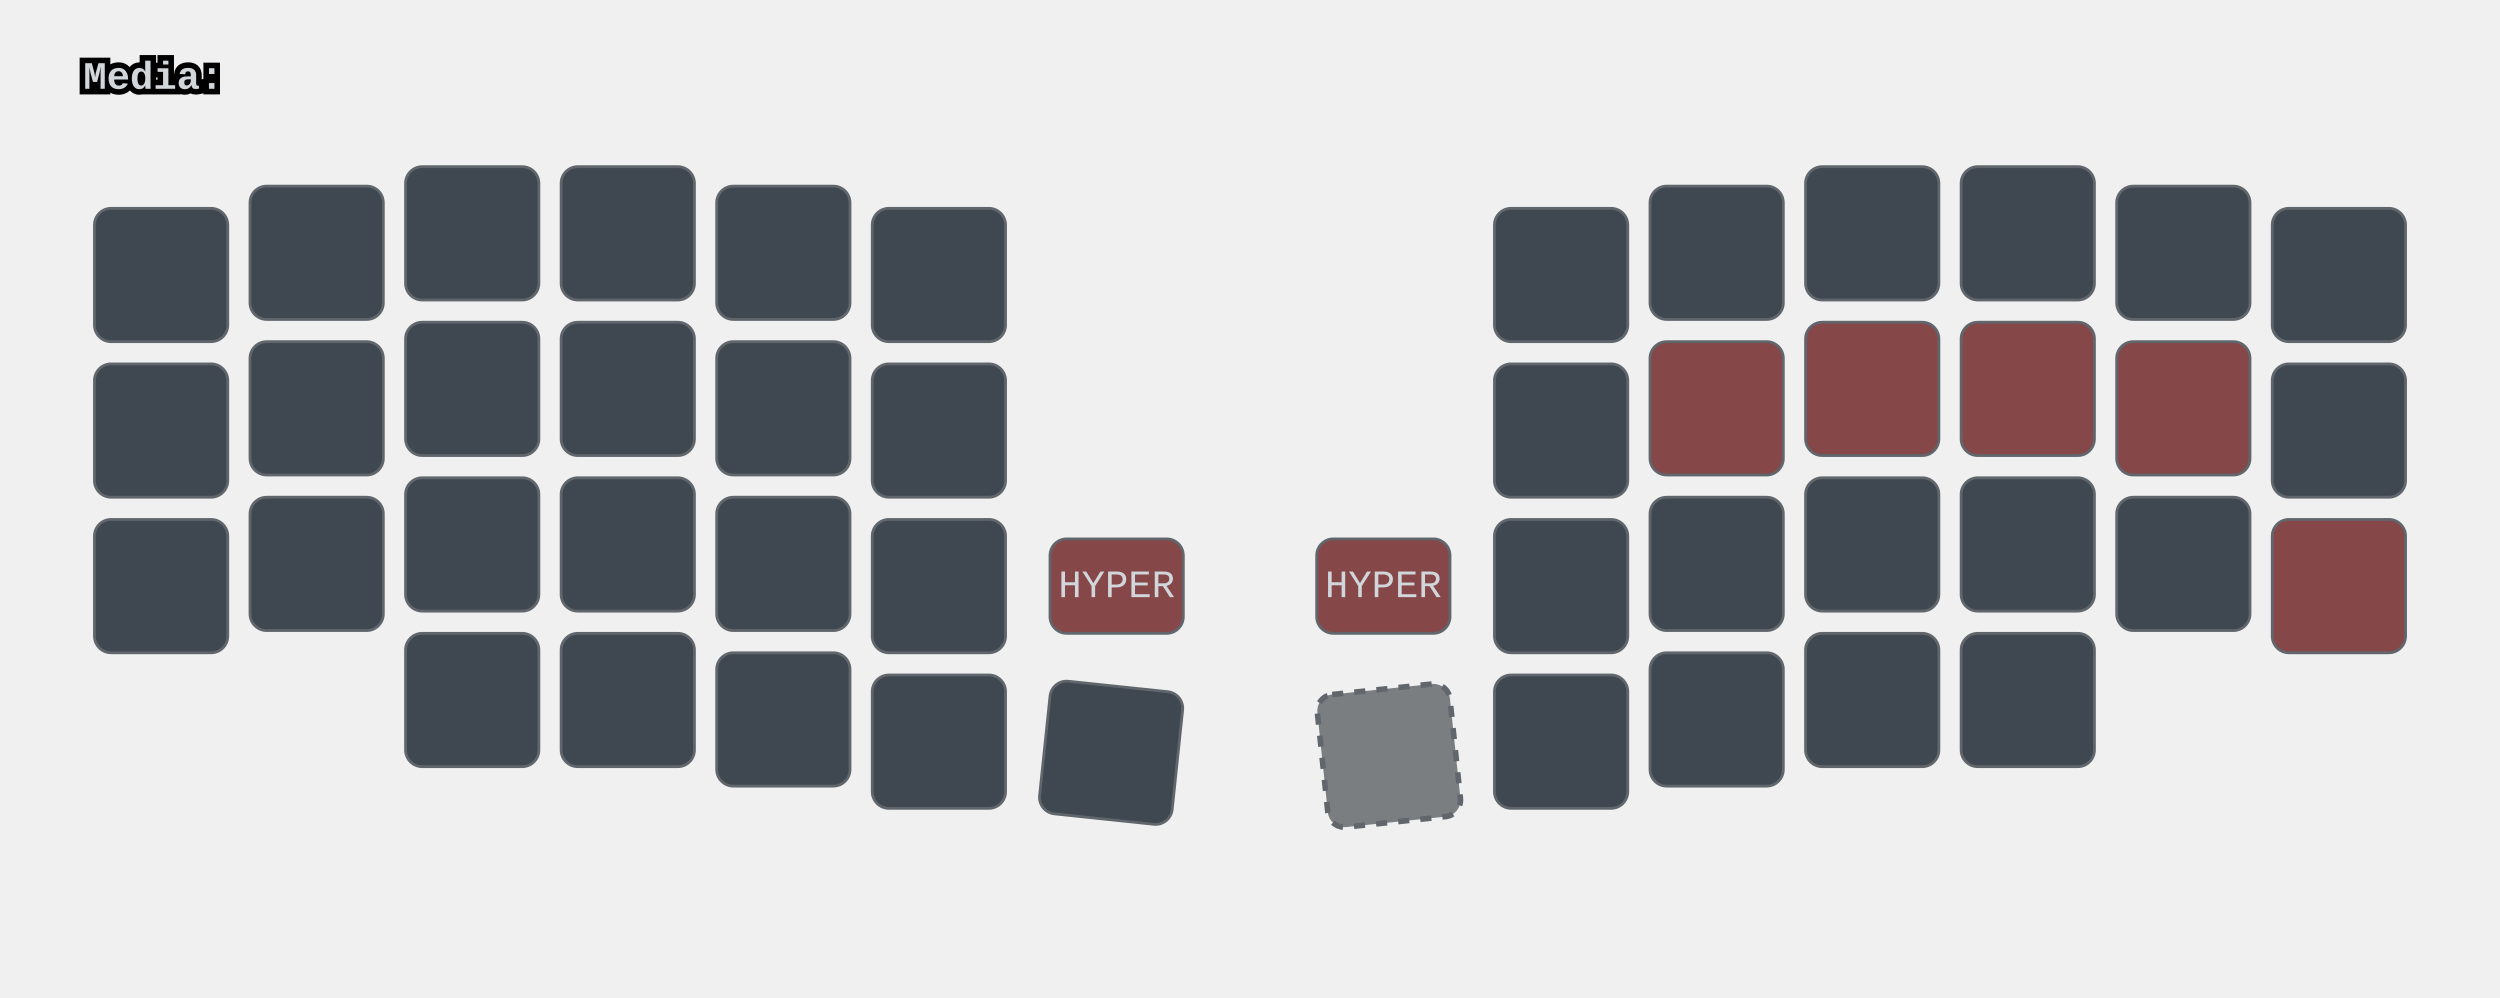
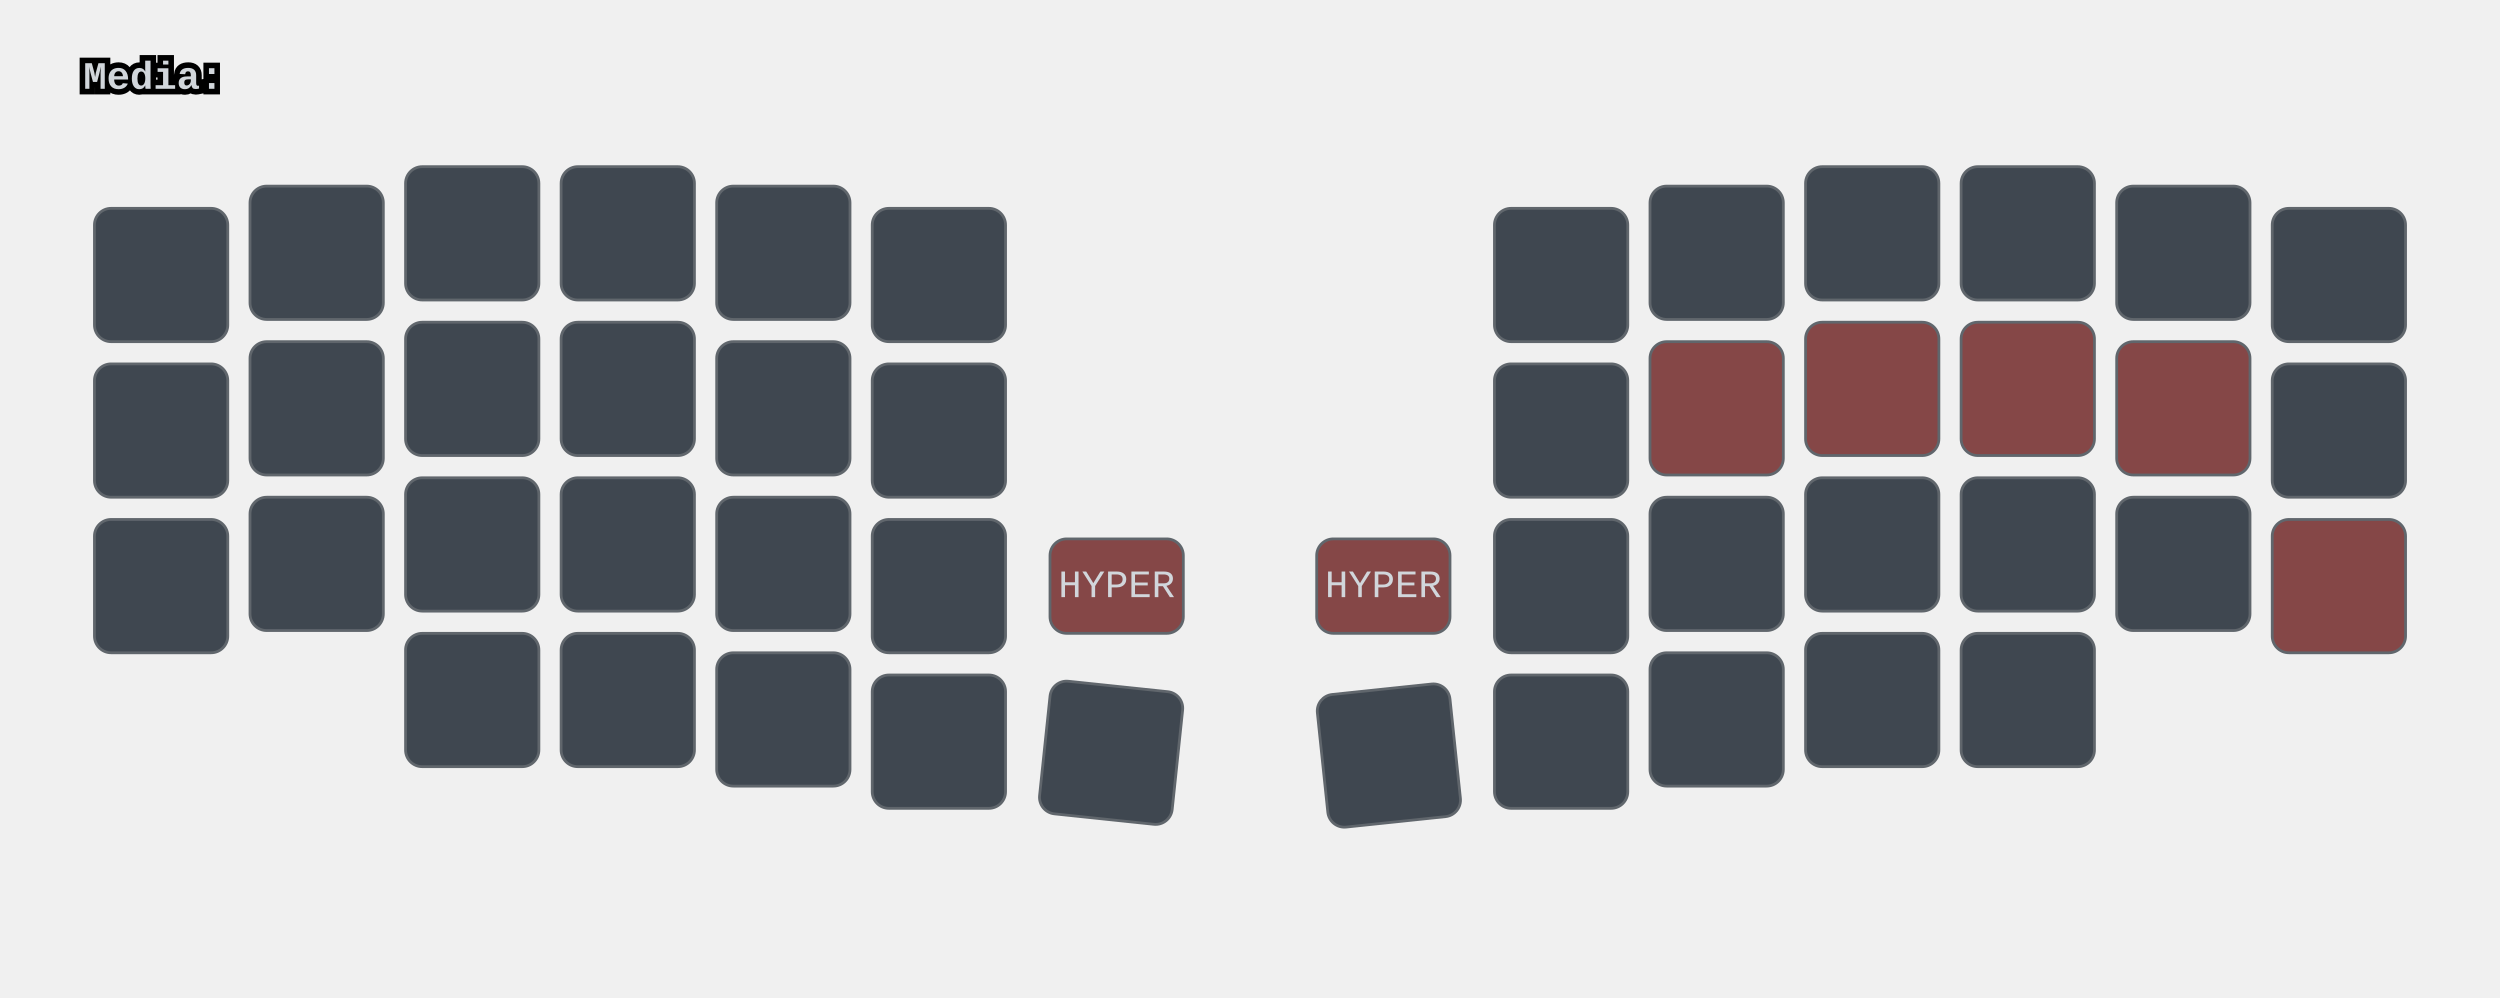
<svg xmlns="http://www.w3.org/2000/svg" xmlns:xlink="http://www.w3.org/1999/xlink" width="900" height="359" viewBox="0 0 900 359" class="keymap">
  <defs>/* start glyphs */
<svg id="mdi:apple-keyboard-caps">
      <svg id="mdi-apple-keyboard-caps" viewBox="0 0 24 24">
        <path d="M15,14V8H17.17L12,2.83L6.83,8H9V14H15M12,0L22,10H17V16H7V10H2L12,0M7,18H17V24H7V18M15,20H9V22H15V20Z" />
      </svg>
    </svg>
    <svg id="mdi:apple-keyboard-command">
      <svg id="mdi-apple-keyboard-command" viewBox="0 0 24 24">
        <path d="M6,2A4,4 0 0,1 10,6V8H14V6A4,4 0 0,1 18,2A4,4 0 0,1 22,6A4,4 0 0,1 18,10H16V14H18A4,4 0 0,1 22,18A4,4 0 0,1 18,22A4,4 0 0,1 14,18V16H10V18A4,4 0 0,1 6,22A4,4 0 0,1 2,18A4,4 0 0,1 6,14H8V10H6A4,4 0 0,1 2,6A4,4 0 0,1 6,2M16,18A2,2 0 0,0 18,20A2,2 0 0,0 20,18A2,2 0 0,0 18,16H16V18M14,10H10V14H14V10M6,16A2,2 0 0,0 4,18A2,2 0 0,0 6,20A2,2 0 0,0 8,18V16H6M8,6A2,2 0 0,0 6,4A2,2 0 0,0 4,6A2,2 0 0,0 6,8H8V6M18,8A2,2 0 0,0 20,6A2,2 0 0,0 18,4A2,2 0 0,0 16,6V8H18Z" />
      </svg>
    </svg>
    <svg id="mdi:apple-keyboard-control">
      <svg id="mdi-apple-keyboard-control" viewBox="0 0 24 24">
        <path d="M19.78,11.78L18.36,13.19L12,6.83L5.64,13.19L4.22,11.78L12,4L19.78,11.78Z" />
      </svg>
    </svg>
    <svg id="mdi:apple-keyboard-option">
      <svg id="mdi-apple-keyboard-option" viewBox="0 0 24 24">
        <path d="M3,4H9.11L16.15,18H21V20H14.88L7.84,6H3V4M14,4H21V6H14V4Z" />
      </svg>
    </svg>
    <svg id="mdi:apple-keyboard-shift">
      <svg id="mdi-apple-keyboard-shift" viewBox="0 0 24 24">
        <path d="M15,18V12H17.17L12,6.83L6.83,12H9V18H15M12,4L22,14H17V20H7V14H2L12,4Z" />
      </svg>
    </svg>
    <svg id="mdi:backspace">
      <svg id="mdi-backspace" viewBox="0 0 24 24">
        <path d="M22,3H7C6.31,3 5.77,3.35 5.41,3.88L0,12L5.41,20.11C5.77,20.64 6.31,21 7,21H22A2,2 0 0,0 24,19V5A2,2 0 0,0 22,3M19,15.59L17.59,17L14,13.41L10.41,17L9,15.59L12.59,12L9,8.41L10.41,7L14,10.59L17.59,7L19,8.41L15.41,12" />
      </svg>
    </svg>
    <svg id="mdi:backspace-reverse">
      <svg id="mdi-backspace-reverse" viewBox="0 0 24 24">
        <path d="M2,21H17C17.7,21 18.2,20.6 18.6,20.1L24,12L18.6,3.9C18.2,3.4 17.7,3 17,3H2A2,2 0 0,0 0,5V19A2,2 0 0,0 2,21M5,8.4L6.4,7L10,10.6L13.6,7L15,8.4L11.4,12L15,15.6L13.6,17L10,13.4L6.4,17L5,15.6L8.6,12" />
      </svg>
    </svg>
    <svg id="mdi:bluetooth-connect">
      <svg id="mdi-bluetooth-connect" viewBox="0 0 24 24">
        <path d="M19,10L17,12L19,14L21,12M14.88,16.29L13,18.17V14.41M13,5.83L14.88,7.71L13,9.58M17.71,7.71L12,2H11V9.58L6.41,5L5,6.41L10.59,12L5,17.58L6.41,19L11,14.41V22H12L17.71,16.29L13.41,12M7,12L5,10L3,12L5,14L7,12Z" />
      </svg>
    </svg>
    <svg id="mdi:bluetooth-off">
      <svg id="mdi-bluetooth-off" viewBox="0 0 24 24">
        <path d="M13,5.83L14.88,7.71L13.28,9.31L14.69,10.72L17.71,7.7L12,2H11V7.03L13,9.03M5.41,4L4,5.41L10.59,12L5,17.59L6.41,19L11,14.41V22H12L16.29,17.71L18.59,20L20,18.59M13,18.17V14.41L14.88,16.29" />
      </svg>
    </svg>
    <svg id="mdi:brightness-5">
      <svg id="mdi-brightness-5" viewBox="0 0 24 24">
        <path d="M12,18A6,6 0 0,1 6,12A6,6 0 0,1 12,6A6,6 0 0,1 18,12A6,6 0 0,1 12,18M20,15.31L23.31,12L20,8.69V4H15.31L12,0.69L8.69,4H4V8.69L0.69,12L4,15.31V20H8.69L12,23.31L15.31,20H20V15.31Z" />
      </svg>
    </svg>
    <svg id="mdi:brightness-7">
      <svg id="mdi-brightness-7" viewBox="0 0 24 24">
        <path d="M12,8A4,4 0 0,0 8,12A4,4 0 0,0 12,16A4,4 0 0,0 16,12A4,4 0 0,0 12,8M12,18A6,6 0 0,1 6,12A6,6 0 0,1 12,6A6,6 0 0,1 18,12A6,6 0 0,1 12,18M20,8.69V4H15.31L12,0.69L8.69,4H4V8.69L0.69,12L4,15.31V20H8.69L12,23.31L15.31,20H20V15.31L23.31,12L20,8.69Z" />
      </svg>
    </svg>
    <svg id="mdi:code-block-tags">
      <svg id="mdi-code-block-tags" viewBox="0 0 24 24">
        <path d="M5.59 3.41L7 4.82L3.82 8L7 11.18L5.59 12.6L1 8L5.59 3.41M11.41 3.41L16 8L11.41 12.6L10 11.18L13.18 8L10 4.82L11.41 3.41M22 6V18C22 19.11 21.11 20 20 20H4C2.9 20 2 19.11 2 18V14H4V18H20V6H17.03V4H20C21.11 4 22 4.89 22 6Z" />
      </svg>
    </svg>
    <svg id="mdi:content-copy">
      <svg id="mdi-content-copy" viewBox="0 0 24 24">
        <path d="M19,21H8V7H19M19,5H8A2,2 0 0,0 6,7V21A2,2 0 0,0 8,23H19A2,2 0 0,0 21,21V7A2,2 0 0,0 19,5M16,1H4A2,2 0 0,0 2,3V17H4V3H16V1Z" />
      </svg>
    </svg>
    <svg id="mdi:content-cut">
      <svg id="mdi-content-cut" viewBox="0 0 24 24">
        <path d="M19,3L13,9L15,11L22,4V3M12,12.5A0.5,0.5 0 0,1 11.5,12A0.5,0.5 0 0,1 12,11.5A0.5,0.5 0 0,1 12.5,12A0.5,0.5 0 0,1 12,12.5M6,20A2,2 0 0,1 4,18C4,16.89 4.9,16 6,16A2,2 0 0,1 8,18C8,19.11 7.1,20 6,20M6,8A2,2 0 0,1 4,6C4,4.89 4.9,4 6,4A2,2 0 0,1 8,6C8,7.11 7.1,8 6,8M9.64,7.64C9.87,7.14 10,6.59 10,6A4,4 0 0,0 6,2A4,4 0 0,0 2,6A4,4 0 0,0 6,10C6.59,10 7.14,9.87 7.64,9.64L10,12L7.64,14.36C7.14,14.13 6.59,14 6,14A4,4 0 0,0 2,18A4,4 0 0,0 6,22A4,4 0 0,0 10,18C10,17.41 9.87,16.86 9.64,16.36L12,14L19,21H22V20L9.64,7.64Z" />
      </svg>
    </svg>
    <svg id="mdi:content-paste">
      <svg id="mdi-content-paste" viewBox="0 0 24 24">
        <path d="M19,20H5V4H7V7H17V4H19M12,2A1,1 0 0,1 13,3A1,1 0 0,1 12,4A1,1 0 0,1 11,3A1,1 0 0,1 12,2M19,2H14.82C14.4,0.84 13.3,0 12,0C10.7,0 9.6,0.84 9.18,2H5A2,2 0 0,0 3,4V20A2,2 0 0,0 5,22H19A2,2 0 0,0 21,20V4A2,2 0 0,0 19,2Z" />
      </svg>
    </svg>
    <svg id="mdi:dock-window">
      <svg id="mdi-dock-window" viewBox="0 0 24 24">
        <path d="M18 18V20H4A2 2 0 0 1 2 18V8H4V18M22 6V14A2 2 0 0 1 20 16H8A2 2 0 0 1 6 14V6A2 2 0 0 1 8 4H20A2 2 0 0 1 22 6M20 6H8V14H20Z" />
      </svg>
    </svg>
    <svg id="mdi:folder-search-outline">
      <svg id="mdi-folder-search-outline" viewBox="0 0 24 24">
        <path d="M16.5,12C19,12 21,14 21,16.5C21,17.38 20.75,18.21 20.31,18.9L23.39,22L22,23.39L18.88,20.32C18.19,20.75 17.37,21 16.5,21C14,21 12,19 12,16.5C12,14 14,12 16.5,12M16.5,14A2.5,2.5 0 0,0 14,16.5A2.5,2.5 0 0,0 16.5,19A2.5,2.5 0 0,0 19,16.5A2.5,2.5 0 0,0 16.5,14M19,8H3V18H10.17C10.34,18.72 10.63,19.39 11,20H3C1.89,20 1,19.1 1,18V6C1,4.89 1.89,4 3,4H9L11,6H19A2,2 0 0,1 21,8V11.81C20.42,11.26 19.75,10.81 19,10.5V8Z" />
      </svg>
    </svg>
    <svg id="mdi:format-letter-ends-with">
      <svg id="mdi-format-letter-ends-with" viewBox="0 0 24 24">
        <path d="M11.14 4L6.43 16H8.36L9.32 13.43H14.67L15.64 16H17.57L12.86 4M12 6.29L14.03 11.71H9.96M20 14V18H2V20H22V14Z" />
      </svg>
    </svg>
    <svg id="mdi:format-letter-starts-with">
      <svg id="mdi-format-letter-starts-with" viewBox="0 0 24 24">
        <path d="M11.14 4L6.43 16H8.36L9.32 13.43H14.67L15.64 16H17.57L12.86 4M12 6.29L14.03 11.71H9.96M4 18V15H2V20H22V18Z" />
      </svg>
    </svg>
    <svg id="mdi:format-pilcrow-arrow-left">
      <svg id="mdi-format-pilcrow-arrow-left" viewBox="0 0 24 24">
        <path d="M8,17V14L4,18L8,22V19H20V17M10,10V15H12V4H14V15H16V4H18V2H10A4,4 0 0,0 6,6A4,4 0 0,0 10,10Z" />
      </svg>
    </svg>
    <svg id="mdi:format-pilcrow-arrow-right">
      <svg id="mdi-format-pilcrow-arrow-right" viewBox="0 0 24 24">
        <path d="M21,18L17,14V17H5V19H17V22M9,10V15H11V4H13V15H15V4H17V2H9A4,4 0 0,0 5,6A4,4 0 0,0 9,10Z" />
      </svg>
    </svg>
    <svg id="mdi:keyboard-return">
      <svg id="mdi-keyboard-return" viewBox="0 0 24 24">
        <path d="M19,7V11H5.83L9.41,7.41L8,6L2,12L8,18L9.41,16.58L5.83,13H21V7H19Z" />
      </svg>
    </svg>
    <svg id="mdi:keyboard-space">
      <svg id="mdi-keyboard-space" viewBox="0 0 24 24">
        <path d="M3 15H5V19H19V15H21V19C21 20.1 20.1 21 19 21H5C3.9 21 3 20.1 3 19V15Z" />
      </svg>
    </svg>
    <svg id="mdi:keyboard-tab">
      <svg id="mdi-keyboard-tab" viewBox="0 0 24 24">
        <path d="M20,18H22V6H20M11.59,7.41L15.17,11H1V13H15.17L11.59,16.58L13,18L19,12L13,6L11.59,7.41Z" />
      </svg>
    </svg>
    <svg id="mdi:keyboard-variant">
      <svg id="mdi-keyboard-variant" viewBox="0 0 24 24">
        <path d="M6,16H18V18H6V16M6,13V15H2V13H6M7,15V13H10V15H7M11,15V13H13V15H11M14,15V13H17V15H14M18,15V13H22V15H18M2,10H5V12H2V10M19,12V10H22V12H19M18,12H16V10H18V12M8,12H6V10H8V12M12,12H9V10H12V12M15,12H13V10H15V12M2,9V7H4V9H2M5,9V7H7V9H5M8,9V7H10V9H8M11,9V7H13V9H11M14,9V7H16V9H14M17,9V7H22V9H17Z" />
      </svg>
    </svg>
    <svg id="mdi:lightbulb-off-outline">
      <svg id="mdi-lightbulb-off-outline" viewBox="0 0 24 24">
        <path d="M12,2C9.76,2 7.78,3.05 6.5,4.68L7.93,6.11C8.84,4.84 10.32,4 12,4A5,5 0 0,1 17,9C17,10.68 16.16,12.16 14.89,13.06L16.31,14.5C17.94,13.21 19,11.24 19,9A7,7 0 0,0 12,2M3.28,4L2,5.27L5.04,8.3C5,8.53 5,8.76 5,9C5,11.38 6.19,13.47 8,14.74V17A1,1 0 0,0 9,18H14.73L18.73,22L20,20.72L3.28,4M7.23,10.5L12.73,16H10V13.58C8.68,13 7.66,11.88 7.23,10.5M9,20V21A1,1 0 0,0 10,22H14A1,1 0 0,0 15,21V20H9Z" />
      </svg>
    </svg>
    <svg id="mdi:lightbulb-on-20">
      <svg id="mdi-lightbulb-on-20" viewBox="0 0 24 24">
        <path d="M1 11H4V13H1V11M4.9 3.5L3.5 4.9L5.6 7L7 5.6L4.9 3.5M13 1H11V4H13V1M20 11V13H23V11H20M10 22C10 22.6 10.4 23 11 23H13C13.6 23 14 22.6 14 22V21H10V22M19.1 3.5L17 5.6L18.4 7L20.5 4.9L19.1 3.5M18 12C18 14.2 16.8 16.2 15 17.2V19C15 19.6 14.6 20 14 20H10C9.4 20 9 19.6 9 19V17.2C7.2 16.2 6 14.2 6 12C6 8.7 8.7 6 12 6S18 8.7 18 12M16 12C16 9.79 14.21 8 12 8S8 9.79 8 12 9.79 16 12 16 16 14.21 16 12Z" />
      </svg>
    </svg>
    <svg id="mdi:lightbulb-on-90">
      <svg id="mdi-lightbulb-on-90" viewBox="0 0 24 24">
        <path d="M7 5.6L5.6 7L3.5 4.9L4.9 3.5L7 5.6M10 22C10 22.6 10.4 23 11 23H13C13.6 23 14 22.6 14 22V21H10V22M1 13H4V11H1V13M13 1H11V4H13V1M20 11V13H23V11H20M19.1 3.5L17 5.6L18.4 7L20.5 4.9L19.1 3.5M18 12C18 14.2 16.8 16.2 15 17.2V19C15 19.6 14.6 20 14 20H10C9.4 20 9 19.6 9 19V17.2C7.2 16.2 6 14.2 6 12C6 8.7 8.7 6 12 6S18 8.7 18 12M12 8C11 8 10.09 8.38 9.39 9H14.61C13.91 8.38 13 8 12 8Z" />
      </svg>
    </svg>
    <svg id="mdi:lock-outline">
      <svg id="mdi-lock-outline" viewBox="0 0 24 24">
        <path d="M12,17C10.89,17 10,16.1 10,15C10,13.89 10.89,13 12,13A2,2 0 0,1 14,15A2,2 0 0,1 12,17M18,20V10H6V20H18M18,8A2,2 0 0,1 20,10V20A2,2 0 0,1 18,22H6C4.89,22 4,21.1 4,20V10C4,8.89 4.89,8 6,8H7V6A5,5 0 0,1 12,1A5,5 0 0,1 17,6V8H18M12,3A3,3 0 0,0 9,6V8H15V6A3,3 0 0,0 12,3Z" />
      </svg>
    </svg>
    <svg id="mdi:mouse">
      <svg id="mdi-mouse" viewBox="0 0 24 24">
        <path d="M11,1.07C7.05,1.56 4,4.92 4,9H11M4,15A8,8 0 0,0 12,23A8,8 0 0,0 20,15V11H4M13,1.07V9H20C20,4.92 16.94,1.56 13,1.07Z" />
      </svg>
    </svg>
    <svg id="mdi:mouse-left-click-outline">
      <svg id="mdi-mouse-left-click-outline" viewBox="0 0 24 24">
        <path d="M13 9V1.07C13.7 1.16 14.37 1.33 15 1.59C17.33 2.53 19.11 4.53 19.75 7C19.91 7.64 20 8.31 20 9H13M17.66 7C17.18 5.65 16.23 4.5 15 3.81V7H17.66M6 15V13H18V15C18 16.59 17.37 18.12 16.24 19.24C15.12 20.37 13.59 21 12 21C10.41 21 8.88 20.37 7.76 19.24C6.63 18.12 6 16.59 6 15M4 15C4 17.12 4.84 19.16 6.34 20.66C7.84 22.16 9.88 23 12 23C14.12 23 16.16 22.16 17.66 20.66C19.16 19.16 20 17.12 20 15V11H4V15M11 9V1.07C7.06 1.56 4 4.92 4 9H11Z" />
      </svg>
    </svg>
    <svg id="mdi:mouse-right-click-outline">
      <svg id="mdi-mouse-right-click-outline" viewBox="0 0 24 24">
        <path d="M13 9V1.07C16.94 1.56 20 4.92 20 9H13M11 9V1.07C10.3 1.16 9.63 1.33 9 1.59C6.67 2.53 4.89 4.53 4.25 7C4.09 7.64 4 8.31 4 9H11M6.34 7C6.82 5.65 7.78 4.5 9 3.81V7H6.34M6 15V13H18V15C18 16.59 17.37 18.12 16.24 19.24C15.12 20.37 13.59 21 12 21C10.41 21 8.88 20.37 7.76 19.24C6.63 18.12 6 16.59 6 15M4 15C4 17.12 4.84 19.16 6.34 20.66C7.84 22.16 9.88 23 12 23C14.12 23 16.16 22.16 17.66 20.66C19.16 19.16 20 17.12 20 15V11H4V15Z" />
      </svg>
    </svg>
    <svg id="mdi:numeric-1-box-multiple-outline">
      <svg id="mdi-numeric-1-box-multiple-outline" viewBox="0 0 24 24">
        <path d="M21,17H7V3H21M21,1H7A2,2 0 0,0 5,3V17A2,2 0 0,0 7,19H21A2,2 0 0,0 23,17V3A2,2 0 0,0 21,1M14,15H16V5H12V7H14M3,5H1V21A2,2 0 0,0 3,23H19V21H3V5Z" />
      </svg>
    </svg>
    <svg id="mdi:numeric-2-box-multiple-outline">
      <svg id="mdi-numeric-2-box-multiple-outline" viewBox="0 0 24 24">
        <path d="M17,13H13V11H15A2,2 0 0,0 17,9V7C17,5.89 16.1,5 15,5H11V7H15V9H13A2,2 0 0,0 11,11V15H17M21,17H7V3H21M21,1H7A2,2 0 0,0 5,3V17A2,2 0 0,0 7,19H21A2,2 0 0,0 23,17V3A2,2 0 0,0 21,1M3,5H1V21A2,2 0 0,0 3,23H19V21H3V5Z" />
      </svg>
    </svg>
    <svg id="mdi:numeric-3-box-multiple-outline">
      <svg id="mdi-numeric-3-box-multiple-outline" viewBox="0 0 24 24">
        <path d="M17,13V11.5A1.5,1.5 0 0,0 15.5,10A1.5,1.5 0 0,0 17,8.5V7C17,5.89 16.1,5 15,5H11V7H15V9H13V11H15V13H11V15H15A2,2 0 0,0 17,13M3,5H1V21A2,2 0 0,0 3,23H19V21H3M21,17H7V3H21M21,1H7A2,2 0 0,0 5,3V17A2,2 0 0,0 7,19H21A2,2 0 0,0 23,17V3A2,2 0 0,0 21,1Z" />
      </svg>
    </svg>
    <svg id="mdi:numeric-4-box-multiple-outline">
      <svg id="mdi-numeric-4-box-multiple-outline" viewBox="0 0 24 24">
        <path d="M21,17H7V3H21M21,1H7A2,2 0 0,0 5,3V17A2,2 0 0,0 7,19H21A2,2 0 0,0 23,17V3A2,2 0 0,0 21,1M15,15H17V5H15V9H13V5H11V11H15M3,5H1V21A2,2 0 0,0 3,23H19V21H3V5Z" />
      </svg>
    </svg>
    <svg id="mdi:numeric-5-box-multiple-outline">
      <svg id="mdi-numeric-5-box-multiple-outline" viewBox="0 0 24 24">
        <path d="M17,13V11C17,9.89 16.1,9 15,9H13V7H17V5H11V11H15V13H11V15H15A2,2 0 0,0 17,13M3,5H1V21A2,2 0 0,0 3,23H19V21H3M21,17H7V3H21M21,1H7A2,2 0 0,0 5,3V17A2,2 0 0,0 7,19H21A2,2 0 0,0 23,17V3A2,2 0 0,0 21,1Z" />
      </svg>
    </svg>
    <svg id="mdi:numeric-6-box-multiple-outline">
      <svg id="mdi-numeric-6-box-multiple-outline" viewBox="0 0 24 24">
        <path d="M13,11H15V13H13M13,15H15A2,2 0 0,0 17,13V11C17,9.89 16.1,9 15,9H13V7H17V5H13A2,2 0 0,0 11,7V13C11,14.11 11.9,15 13,15M21,17H7V3H21M21,1H7A2,2 0 0,0 5,3V17A2,2 0 0,0 7,19H21A2,2 0 0,0 23,17V3A2,2 0 0,0 21,1M3,5H1V21A2,2 0 0,0 3,23H19V21H3V5Z" />
      </svg>
    </svg>
    <svg id="mdi:numeric-7-box-multiple-outline">
      <svg id="mdi-numeric-7-box-multiple-outline" viewBox="0 0 24 24">
        <path d="M13,15L17,7V5H11V7H15L11,15M21,17H7V3H21M21,1H7A2,2 0 0,0 5,3V17A2,2 0 0,0 7,19H21A2,2 0 0,0 23,17V3A2,2 0 0,0 21,1M3,5H1V21A2,2 0 0,0 3,23H19V21H3V5Z" />
      </svg>
    </svg>
    <svg id="mdi:numeric-8-box-multiple-outline">
      <svg id="mdi-numeric-8-box-multiple-outline" viewBox="0 0 24 24">
        <path d="M13,11H15V13H13M13,7H15V9H13M13,15H15A2,2 0 0,0 17,13V11.5A1.5,1.5 0 0,0 15.5,10A1.5,1.5 0 0,0 17,8.5V7C17,5.89 16.1,5 15,5H13A2,2 0 0,0 11,7V8.5A1.5,1.5 0 0,0 12.5,10A1.5,1.5 0 0,0 11,11.5V13C11,14.11 11.9,15 13,15M21,17H7V3H21M21,1H7A2,2 0 0,0 5,3V17A2,2 0 0,0 7,19H21A2,2 0 0,0 23,17V3A2,2 0 0,0 21,1M3,5H1V21A2,2 0 0,0 3,23H19V21H3V5Z" />
      </svg>
    </svg>
    <svg id="mdi:play-pause">
      <svg id="mdi-play-pause" viewBox="0 0 24 24">
        <path d="M3,5V19L11,12M13,19H16V5H13M18,5V19H21V5" />
      </svg>
    </svg>
    <svg id="mdi:power">
      <svg id="mdi-power" viewBox="0 0 24 24">
        <path d="M16.56,5.44L15.11,6.89C16.84,7.94 18,9.83 18,12A6,6 0 0,1 12,18A6,6 0 0,1 6,12C6,9.83 7.16,7.94 8.88,6.88L7.44,5.44C5.36,6.88 4,9.28 4,12A8,8 0 0,0 12,20A8,8 0 0,0 20,12C20,9.28 18.64,6.88 16.56,5.44M13,3H11V13H13" />
      </svg>
    </svg>
    <svg id="mdi:power-plug-outline">
      <svg id="mdi-power-plug-outline" viewBox="0 0 24 24">
        <path d="M16 7V3H14V7H10V3H8V7C7 7 6 8 6 9V14.5L9.5 18V21H14.5V18L18 14.5V9C18 8 17 7 16 7M16 13.67L13.09 16.59L12.67 17H11.33L10.92 16.59L8 13.67V9.09C8 9.06 8.06 9 8.09 9H15.92C15.95 9 16 9.06 16 9.09V13.67Z" />
      </svg>
    </svg>
    <svg id="mdi:redo">
      <svg id="mdi-redo" viewBox="0 0 24 24">
        <path d="M18.4,10.6C16.55,9 14.15,8 11.5,8C6.85,8 2.92,11.03 1.54,15.22L3.9,16C4.95,12.81 7.95,10.5 11.5,10.5C13.45,10.5 15.23,11.22 16.62,12.38L13,16H22V7L18.4,10.6Z" />
      </svg>
    </svg>
    <svg id="mdi:restart">
      <svg id="mdi-restart" viewBox="0 0 24 24">
        <path d="M12,4C14.1,4 16.1,4.8 17.6,6.3C20.7,9.4 20.7,14.5 17.6,17.6C15.8,19.5 13.3,20.2 10.9,19.9L11.4,17.9C13.1,18.1 14.9,17.5 16.2,16.2C18.5,13.9 18.5,10.1 16.2,7.7C15.1,6.6 13.5,6 12,6V10.6L7,5.6L12,0.6V4M6.3,17.6C3.7,15 3.3,11 5.1,7.9L6.6,9.4C5.5,11.6 5.9,14.4 7.8,16.2C8.3,16.7 8.9,17.1 9.6,17.4L9,19.4C8,19 7.1,18.4 6.3,17.6Z" />
      </svg>
    </svg>
    <svg id="mdi:skip-backward">
      <svg id="mdi-skip-backward" viewBox="0 0 24 24">
        <path d="M20,5V19L13,12M6,5V19H4V5M13,5V19L6,12" />
      </svg>
    </svg>
    <svg id="mdi:skip-forward">
      <svg id="mdi-skip-forward" viewBox="0 0 24 24">
        <path d="M4,5V19L11,12M18,5V19H20V5M11,5V19L18,12" />
      </svg>
    </svg>
    <svg id="mdi:stop">
      <svg id="mdi-stop" viewBox="0 0 24 24">
        <path d="M18,18H6V6H18V18Z" />
      </svg>
    </svg>
    <svg id="mdi:undo">
      <svg id="mdi-undo" viewBox="0 0 24 24">
        <path d="M12.5,8C9.85,8 7.45,9 5.6,10.6L2,7V16H11L7.38,12.38C8.77,11.22 10.54,10.5 12.5,10.5C16.04,10.5 19.05,12.81 20.1,16L22.47,15.22C21.08,11.03 17.15,8 12.5,8Z" />
      </svg>
    </svg>
    <svg id="mdi:unfold-more-horizontal">
      <svg id="mdi-unfold-more-horizontal" viewBox="0 0 24 24">
        <path d="M12,18.17L8.83,15L7.42,16.41L12,21L16.59,16.41L15.17,15M12,5.83L15.17,9L16.58,7.59L12,3L7.41,7.59L8.83,9L12,5.83Z" />
      </svg>
    </svg>
    <svg id="mdi:unfold-more-vertical">
      <svg id="mdi-unfold-more-vertical" viewBox="0 0 24 24">
        <path d="M18.17,12L15,8.83L16.41,7.41L21,12L16.41,16.58L15,15.17L18.17,12M5.83,12L9,15.17L7.59,16.59L3,12L7.59,7.42L9,8.83L5.83,12Z" />
      </svg>
    </svg>
    <svg id="mdi:usb">
      <svg id="mdi-usb" viewBox="0 0 24 24">
        <path d="M15,7V11H16V13H13V5H15L12,1L9,5H11V13H8V10.93C8.7,10.56 9.2,9.85 9.2,9C9.2,7.78 8.21,6.8 7,6.8C5.78,6.8 4.8,7.78 4.8,9C4.8,9.85 5.3,10.56 6,10.93V13A2,2 0 0,0 8,15H11V18.05C10.29,18.41 9.8,19.15 9.8,20A2.2,2.2 0 0,0 12,22.2A2.2,2.2 0 0,0 14.2,20C14.2,19.15 13.71,18.41 13,18.05V15H16A2,2 0 0,0 18,13V11H19V7H15Z" />
      </svg>
    </svg>
    <svg id="mdi:view-dashboard-outline">
      <svg id="mdi-view-dashboard-outline" viewBox="0 0 24 24">
        <path d="M19,5V7H15V5H19M9,5V11H5V5H9M19,13V19H15V13H19M9,17V19H5V17H9M21,3H13V9H21V3M11,3H3V13H11V3M21,11H13V21H21V11M11,15H3V21H11V15Z" />
      </svg>
    </svg>
    <svg id="mdi:volume-minus">
      <svg id="mdi-volume-minus" viewBox="0 0 24 24">
        <path d="M3,9H7L12,4V20L7,15H3V9M14,11H22V13H14V11Z" />
      </svg>
    </svg>
    <svg id="mdi:volume-off">
      <svg id="mdi-volume-off" viewBox="0 0 24 24">
        <path d="M12,4L9.91,6.09L12,8.18M4.27,3L3,4.27L7.73,9H3V15H7L12,20V13.27L16.25,17.53C15.58,18.04 14.83,18.46 14,18.7V20.77C15.38,20.45 16.63,19.82 17.68,18.96L19.73,21L21,19.73L12,10.73M19,12C19,12.94 18.8,13.82 18.46,14.64L19.97,16.15C20.62,14.91 21,13.5 21,12C21,7.72 18,4.14 14,3.23V5.29C16.89,6.15 19,8.83 19,12M16.5,12C16.5,10.23 15.5,8.71 14,7.97V10.18L16.45,12.63C16.5,12.43 16.5,12.21 16.5,12Z" />
      </svg>
    </svg>
    <svg id="mdi:volume-plus">
      <svg id="mdi-volume-plus" viewBox="0 0 24 24">
        <path d="M3,9H7L12,4V20L7,15H3V9M14,11H17V8H19V11H22V13H19V16H17V13H14V11Z" />
      </svg>
    </svg>
    <svg id="mdi:web">
      <svg id="mdi-web" viewBox="0 0 24 24">
        <path d="M16.36,14C16.44,13.34 16.5,12.68 16.5,12C16.5,11.32 16.44,10.66 16.36,10H19.74C19.9,10.64 20,11.31 20,12C20,12.69 19.9,13.36 19.74,14M14.59,19.56C15.19,18.45 15.65,17.25 15.97,16H18.92C17.96,17.65 16.43,18.93 14.59,19.56M14.34,14H9.66C9.56,13.34 9.5,12.68 9.5,12C9.5,11.32 9.56,10.65 9.66,10H14.34C14.43,10.65 14.5,11.32 14.5,12C14.5,12.68 14.43,13.34 14.34,14M12,19.96C11.17,18.76 10.5,17.43 10.09,16H13.91C13.5,17.43 12.83,18.76 12,19.96M8,8H5.08C6.03,6.34 7.57,5.06 9.4,4.44C8.8,5.55 8.35,6.75 8,8M5.08,16H8C8.35,17.25 8.8,18.45 9.4,19.56C7.57,18.93 6.03,17.65 5.08,16M4.26,14C4.1,13.36 4,12.69 4,12C4,11.31 4.1,10.64 4.26,10H7.64C7.56,10.66 7.5,11.32 7.5,12C7.5,12.68 7.56,13.34 7.64,14M12,4.03C12.83,5.23 13.5,6.57 13.91,8H10.09C10.5,6.57 11.17,5.23 12,4.03M18.92,8H15.97C15.65,6.75 15.19,5.55 14.59,4.44C16.43,5.07 17.96,6.34 18.92,8M12,2C6.47,2 2,6.5 2,12A10,10 0 0,0 12,22A10,10 0 0,0 22,12A10,10 0 0,0 12,2Z" />
      </svg>
    </svg>
    <svg id="mdi:window-maximize">
      <svg id="mdi-window-maximize" viewBox="0 0 24 24">
        <path d="M4,4H20V20H4V4M6,8V18H18V8H6Z" />
      </svg>
    </svg>
    <svg id="mdi:window-restore">
      <svg id="mdi-window-restore" viewBox="0 0 24 24">
        <path d="M4,8H8V4H20V16H16V20H4V8M16,8V14H18V6H10V8H16M6,12V18H14V12H6Z" />
      </svg>
    </svg>
  </defs>/* end glyphs */
<style>/* inherit to force styles through use tags */
svg path {
    fill: inherit;
}

/* font and background color specifications */
svg.keymap {
    font-family: SFMono-Regular,Consolas,Liberation Mono,Menlo,monospace;
    font-size: 14px;
    font-kerning: normal;
    text-rendering: optimizeLegibility;
    fill: #24292e;
}

/* default key styling */
rect.key {
    fill: #f6f8fa;
}

rect.key, rect.combo {
    stroke: #c9cccf;
    stroke-width: 1;
}

/* default key side styling, only used is draw_key_sides is set */
rect.side {
    filter: brightness(90%);
}

/* color accent for combo boxes */
rect.combo, rect.combo-separate {
    fill: #cdf;
}

/* color accent for held keys */
rect.held, rect.combo.held {
    fill: #fdd;
}

/* color accent for ghost (optional) keys */
rect.ghost, rect.combo.ghost {
    stroke-dasharray: 4, 4;
    stroke-width: 2;
}

text {
    text-anchor: middle;
    dominant-baseline: middle;
}

/* styling for layer labels */
text.label {
    font-weight: bold;
    text-anchor: start;
    stroke: white;
    stroke-width: 4;
    paint-order: stroke;
}

/* styling for optional footer */
text.footer {
    text-anchor: end;
    dominant-baseline: auto;
    stroke: white;
    stroke-width: 4;
    paint-order: stroke;
}

/* styling for combo tap, and key non-tap label text */
text.combo, text.hold, text.shifted, text.left, text.right, text.tl, text.tr, text.bl, text.br {
    font-size: 11px;
}

text.hold, text.bl, text.br {
    text-anchor: middle;
    dominant-baseline: auto;
}

text.shifted, text.tl, text.tr {
    text-anchor: middle;
    dominant-baseline: hanging;
}

text.left, text.tl, text.bl {
    text-anchor: start;
}

text.right, text.tr, text.br {
    text-anchor: end;
}

text.layer-activator {
    text-decoration: underline;
}

/* styling for hold/shifted label text in combo box */
text.combo.hold, text.combo.shifted, text.combo.left, text.combo.right {
    font-size: 8px;
}

/* lighter symbol for transparent keys */
text.trans {
    fill: #7b7e81;
}

/* styling for combo dendrons */
path.combo {
    stroke-width: 1;
    stroke: gray;
    fill: none;
}

/* Start Tabler Icons Cleanup */
/* cannot use height/width with glyphs */
.icon-tabler &gt; path {
    fill: inherit;
    stroke: inherit;
    stroke-width: 2;
}
/* hide tabler's default box */
.icon-tabler &gt; path[stroke="none"][fill="none"] {
    visibility: hidden;
}
/* End Tabler Icons Cleanup */

svg.keymap { fill: #d1d6db; }
rect.key { fill: #3f4750; }
rect.key, rect.combo { stroke: #60666c; }
rect.combo, rect.combo-separate { fill: #1f3d7a; }
rect.held, rect.combo.held { fill: #854747; }
text.label, text.footer { stroke: black; }
text.trans { fill: #7e8184; }
path.combo { stroke: #7f7f7f; }

rect.ghost { fill: #7b7e81; }
</style>
  <g transform="translate(30, 0)" class="layer-Media">
    <text x="0" y="28" class="label" id="Media">Media:</text>
    <g transform="translate(0, 56)">
      <g transform="translate(28, 43)" class="key keypos-0">
        <rect rx="6" ry="6" x="-24" y="-24" width="48" height="48" class="key" />
      </g>
      <g transform="translate(84, 35)" class="key keypos-1">
        <rect rx="6" ry="6" x="-24" y="-24" width="48" height="48" class="key" />
        <use href="#mdi:brightness-7" xlink:href="#mdi:brightness-7" x="-7" y="-7" height="14" width="14.0" class="key tap glyph mdi:brightness-7" />
      </g>
      <g transform="translate(140, 28)" class="key keypos-2">
        <rect rx="6" ry="6" x="-24" y="-24" width="48" height="48" class="key" />
      </g>
      <g transform="translate(196, 28)" class="key keypos-3">
        <rect rx="6" ry="6" x="-24" y="-24" width="48" height="48" class="key" />
        <use href="#mdi:stop" xlink:href="#mdi:stop" x="-7" y="-7" height="14" width="14.0" class="key tap glyph mdi:stop" />
      </g>
      <g transform="translate(252, 35)" class="key keypos-4">
        <rect rx="6" ry="6" x="-24" y="-24" width="48" height="48" class="key" />
      </g>
      <g transform="translate(308, 43)" class="key keypos-5">
        <rect rx="6" ry="6" x="-24" y="-24" width="48" height="48" class="key" />
        <use href="#mdi:volume-plus" xlink:href="#mdi:volume-plus" x="-7" y="-7" height="14" width="14.0" class="key tap glyph mdi:volume-plus" />
      </g>
      <g transform="translate(532, 43)" class="key keypos-6">
        <rect rx="6" ry="6" x="-24" y="-24" width="48" height="48" class="key" />
      </g>
      <g transform="translate(588, 35)" class="key keypos-7">
        <rect rx="6" ry="6" x="-24" y="-24" width="48" height="48" class="key" />
      </g>
      <g transform="translate(644, 28)" class="key keypos-8">
        <rect rx="6" ry="6" x="-24" y="-24" width="48" height="48" class="key" />
      </g>
      <g transform="translate(700, 28)" class="key keypos-9">
        <rect rx="6" ry="6" x="-24" y="-24" width="48" height="48" class="key" />
      </g>
      <g transform="translate(756, 35)" class="key keypos-10">
        <rect rx="6" ry="6" x="-24" y="-24" width="48" height="48" class="key" />
      </g>
      <g transform="translate(812, 43)" class="key keypos-11">
        <rect rx="6" ry="6" x="-24" y="-24" width="48" height="48" class="key" />
      </g>
      <g transform="translate(28, 99)" class="key keypos-12">
        <rect rx="6" ry="6" x="-24" y="-24" width="48" height="48" class="key" />
      </g>
      <g transform="translate(84, 91)" class="key keypos-13">
        <rect rx="6" ry="6" x="-24" y="-24" width="48" height="48" class="key" />
        <use href="#mdi:brightness-5" xlink:href="#mdi:brightness-5" x="-7" y="-7" height="14" width="14.0" class="key tap glyph mdi:brightness-5" />
      </g>
      <g transform="translate(140, 84)" class="key keypos-14">
        <rect rx="6" ry="6" x="-24" y="-24" width="48" height="48" class="key" />
        <use href="#mdi:skip-backward" xlink:href="#mdi:skip-backward" x="-7" y="-7" height="14" width="14.0" class="key tap glyph mdi:skip-backward" />
      </g>
      <g transform="translate(196, 84)" class="key keypos-15">
        <rect rx="6" ry="6" x="-24" y="-24" width="48" height="48" class="key" />
        <use href="#mdi:play-pause" xlink:href="#mdi:play-pause" x="-7" y="-7" height="14" width="14.0" class="key tap glyph mdi:play-pause" />
      </g>
      <g transform="translate(252, 91)" class="key keypos-16">
        <rect rx="6" ry="6" x="-24" y="-24" width="48" height="48" class="key" />
        <use href="#mdi:skip-forward" xlink:href="#mdi:skip-forward" x="-7" y="-7" height="14" width="14.0" class="key tap glyph mdi:skip-forward" />
      </g>
      <g transform="translate(308, 99)" class="key keypos-17">
        <rect rx="6" ry="6" x="-24" y="-24" width="48" height="48" class="key" />
        <use href="#mdi:volume-minus" xlink:href="#mdi:volume-minus" x="-7" y="-7" height="14" width="14.0" class="key tap glyph mdi:volume-minus" />
      </g>
      <g transform="translate(532, 99)" class="key keypos-18">
        <rect rx="6" ry="6" x="-24" y="-24" width="48" height="48" class="key" />
      </g>
      <g transform="translate(588, 91)" class="key held keypos-19">
        <rect rx="6" ry="6" x="-24" y="-24" width="48" height="48" class="key held" />
        <use href="#mdi:apple-keyboard-shift" xlink:href="#mdi:apple-keyboard-shift" x="-7" y="-7" height="14" width="14.0" class="key held tap glyph mdi:apple-keyboard-shift" />
      </g>
      <g transform="translate(644, 84)" class="key held keypos-20">
        <rect rx="6" ry="6" x="-24" y="-24" width="48" height="48" class="key held" />
        <use href="#mdi:apple-keyboard-control" xlink:href="#mdi:apple-keyboard-control" x="-7" y="-7" height="14" width="14.0" class="key held tap glyph mdi:apple-keyboard-control" />
      </g>
      <g transform="translate(700, 84)" class="key held keypos-21">
        <rect rx="6" ry="6" x="-24" y="-24" width="48" height="48" class="key held" />
        <use href="#mdi:apple-keyboard-option" xlink:href="#mdi:apple-keyboard-option" x="-7" y="-7" height="14" width="14.0" class="key held tap glyph mdi:apple-keyboard-option" />
      </g>
      <g transform="translate(756, 91)" class="key held keypos-22">
        <rect rx="6" ry="6" x="-24" y="-24" width="48" height="48" class="key held" />
        <use href="#mdi:apple-keyboard-command" xlink:href="#mdi:apple-keyboard-command" x="-7" y="-7" height="14" width="14.0" class="key held tap glyph mdi:apple-keyboard-command" />
      </g>
      <g transform="translate(812, 99)" class="key keypos-23">
        <rect rx="6" ry="6" x="-24" y="-24" width="48" height="48" class="key" />
      </g>
      <g transform="translate(28, 155)" class="key keypos-24">
        <rect rx="6" ry="6" x="-24" y="-24" width="48" height="48" class="key" />
      </g>
      <g transform="translate(84, 147)" class="key keypos-25">
        <rect rx="6" ry="6" x="-24" y="-24" width="48" height="48" class="key" />
      </g>
      <g transform="translate(140, 140)" class="key keypos-26">
        <rect rx="6" ry="6" x="-24" y="-24" width="48" height="48" class="key" />
      </g>
      <g transform="translate(196, 140)" class="key keypos-27">
        <rect rx="6" ry="6" x="-24" y="-24" width="48" height="48" class="key" />
      </g>
      <g transform="translate(252, 147)" class="key keypos-28">
        <rect rx="6" ry="6" x="-24" y="-24" width="48" height="48" class="key" />
      </g>
      <g transform="translate(308, 155)" class="key keypos-29">
        <rect rx="6" ry="6" x="-24" y="-24" width="48" height="48" class="key" />
        <use href="#mdi:volume-off" xlink:href="#mdi:volume-off" x="-7" y="-7" height="14" width="14.0" class="key tap glyph mdi:volume-off" />
      </g>
      <g transform="translate(372, 155)" class="key held keypos-30">
        <rect rx="6" ry="6" x="-24" y="-17" width="48" height="34" class="key held" />
        <text x="0" y="0" class="key held tap">HYPER</text>
      </g>
      <g transform="translate(468, 155)" class="key held keypos-31">
        <rect rx="6" ry="6" x="-24" y="-17" width="48" height="34" class="key held" />
        <text x="0" y="0" class="key held tap">HYPER</text>
      </g>
      <g transform="translate(532, 155)" class="key keypos-32">
        <rect rx="6" ry="6" x="-24" y="-24" width="48" height="48" class="key" />
      </g>
      <g transform="translate(588, 147)" class="key keypos-33">
        <rect rx="6" ry="6" x="-24" y="-24" width="48" height="48" class="key" />
      </g>
      <g transform="translate(644, 140)" class="key keypos-34">
        <rect rx="6" ry="6" x="-24" y="-24" width="48" height="48" class="key" />
      </g>
      <g transform="translate(700, 140)" class="key keypos-35">
        <rect rx="6" ry="6" x="-24" y="-24" width="48" height="48" class="key" />
      </g>
      <g transform="translate(756, 147)" class="key keypos-36">
        <rect rx="6" ry="6" x="-24" y="-24" width="48" height="48" class="key" />
      </g>
      <g transform="translate(812, 155)" class="key held keypos-37">
        <rect rx="6" ry="6" x="-24" y="-24" width="48" height="48" class="key held" />
        <use href="#mdi:web" xlink:href="#mdi:web" x="-7" y="-7" height="14" width="14.0" class="key held tap glyph mdi:web" />
      </g>
      <g transform="translate(140, 196)" class="key keypos-38">
        <rect rx="6" ry="6" x="-24" y="-24" width="48" height="48" class="key" />
        <use href="#mdi:lock-outline" xlink:href="#mdi:lock-outline" x="-7" y="-7" height="14" width="14.0" class="key tap glyph mdi:lock-outline" />
      </g>
      <g transform="translate(196, 196)" class="key keypos-39">
        <rect rx="6" ry="6" x="-24" y="-24" width="48" height="48" class="key" />
      </g>
      <g transform="translate(252, 203)" class="key keypos-40">
        <rect rx="6" ry="6" x="-24" y="-24" width="48" height="48" class="key" />
      </g>
      <g transform="translate(308, 211)" class="key keypos-41">
        <rect rx="6" ry="6" x="-24" y="-24" width="48" height="48" class="key" />
      </g>
      <g transform="translate(370, 215) rotate(6.0)" class="key keypos-42">
        <rect rx="6" ry="6" x="-24" y="-24" width="48" height="48" class="key" />
      </g>
-       <g transform="translate(470, 216) rotate(-6.0)" class="key ghost keypos-43">
-         <rect rx="6" ry="6" x="-24" y="-24" width="48" height="48" class="key ghost" />
-         <use href="#mdi:numeric-4-box-multiple-outline" xlink:href="#mdi:numeric-4-box-multiple-outline" x="-7" y="-7" height="14" width="14.0" class="key ghost tap glyph mdi:numeric-4-box-multiple-outline" />
+       <g transform="translate(470, 216) rotate(-6.0)" class="key keypos-43">
+         <rect rx="6" ry="6" x="-24" y="-24" width="48" height="48" class="key" />
      </g>
      <g transform="translate(532, 211)" class="key keypos-44">
        <rect rx="6" ry="6" x="-24" y="-24" width="48" height="48" class="key" />
      </g>
      <g transform="translate(588, 203)" class="key keypos-45">
        <rect rx="6" ry="6" x="-24" y="-24" width="48" height="48" class="key" />
      </g>
      <g transform="translate(644, 196)" class="key keypos-46">
        <rect rx="6" ry="6" x="-24" y="-24" width="48" height="48" class="key" />
      </g>
      <g transform="translate(700, 196)" class="key keypos-47">
        <rect rx="6" ry="6" x="-24" y="-24" width="48" height="48" class="key" />
      </g>
    </g>
  </g>
</svg>
